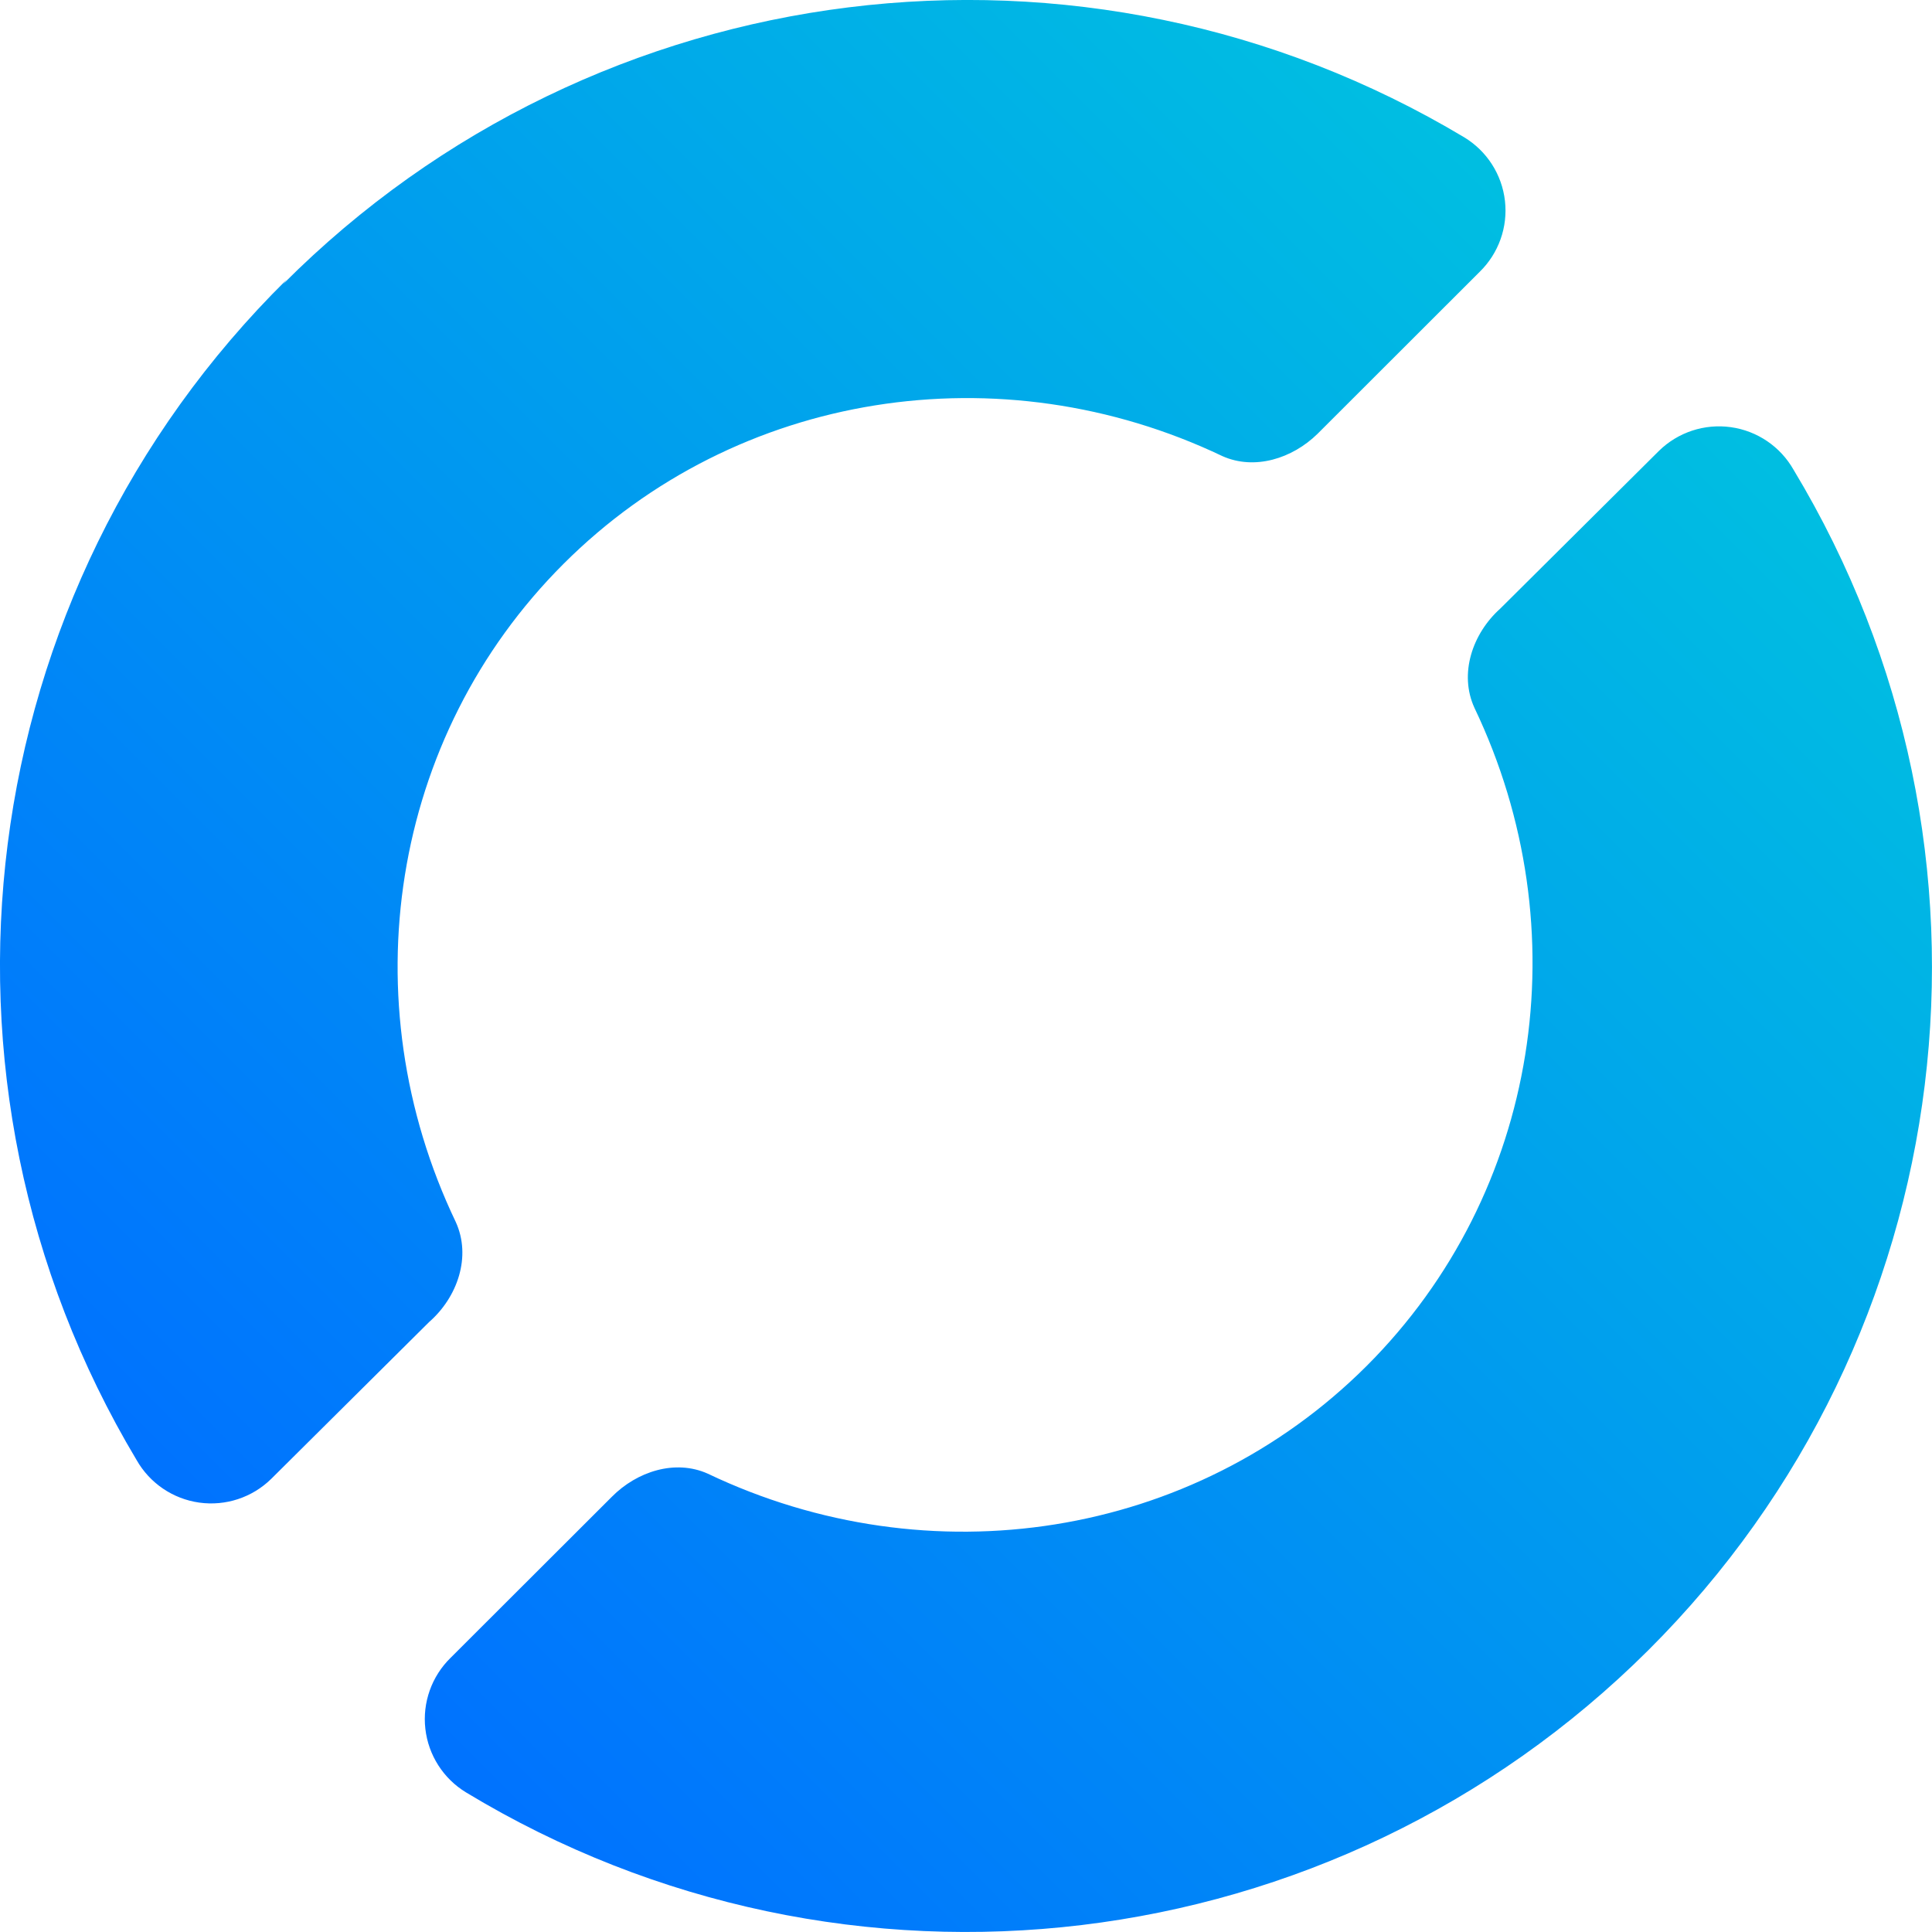
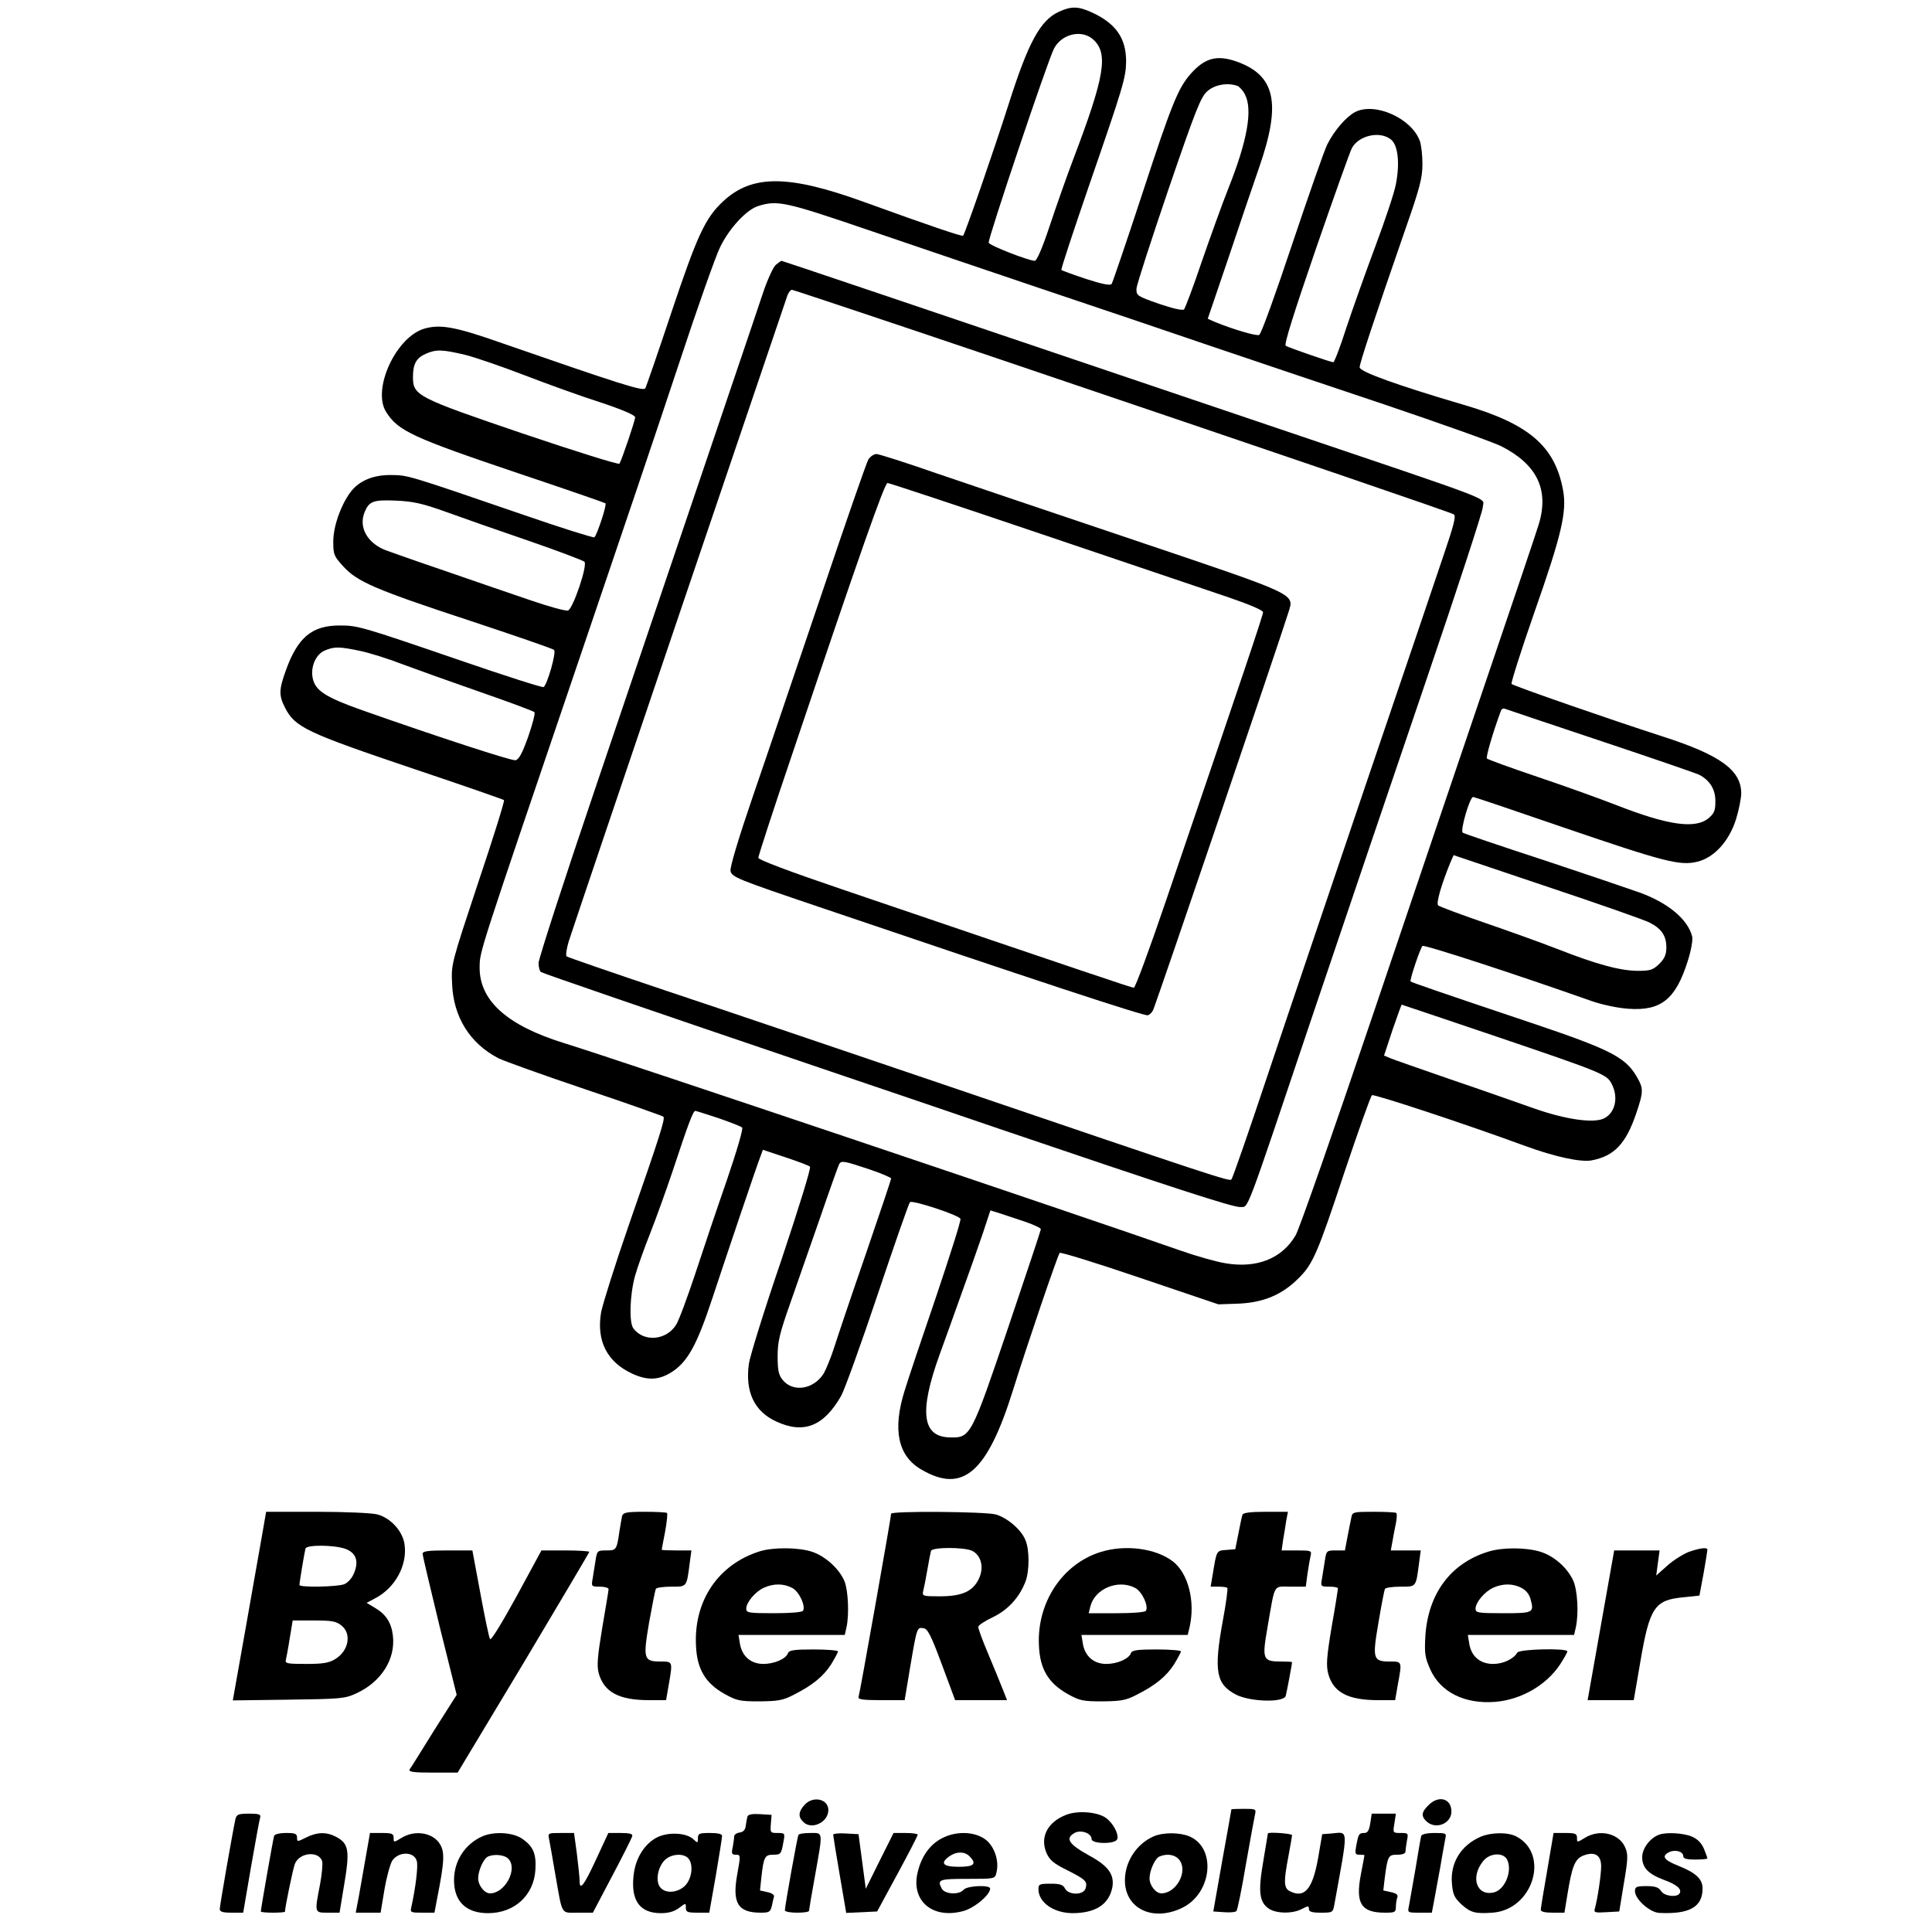
- <svg xmlns="http://www.w3.org/2000/svg" xmlns:xlink="http://www.w3.org/1999/xlink" xml:space="preserve" width="26" height="26" style="isolation:isolate" viewBox="66.993 897.484 26 26">
-   <defs>
-     <linearGradient xlink:href="#a" id="b" x1=".148" x2=".845" y1=".851" y2=".154" gradientTransform="matrix(26.00048 0 0 25.99935 66.993 897.485)" gradientUnits="userSpaceOnUse" />
-   </defs>
-   <linearGradient id="a" x1=".148" x2=".845" y1=".851" y2=".154" gradientTransform="matrix(26.301 0 0 26.331 90.674 911.757)" gradientUnits="userSpaceOnUse">
-     <stop offset="0" stop-color="#004ba6" style="stop-color:#0071ff;stop-opacity:1" />
-     <stop offset="1" stop-color="#00bfe1" style="stop-color:#00bfe1;stop-opacity:1" />
-   </linearGradient>
-   <path fill="url(#a)" d="m89.318 903.552-2.135 2.122c-.376.337-.558.879-.347 1.337 1.422 2.976.882 6.524-1.452 8.856-2.335 2.331-5.887 2.87-8.866 1.449-.439-.197-.954-.03-1.292.312l-2.17 2.167a1.154 1.154 0 0 0 .208 1.81 13.005 13.005 0 0 0 15.91-1.912 12.97 12.97 0 0 0 1.956-15.887 1.154 1.154 0 0 0-1.812-.254zm-18.467-2.305a12.969 12.969 0 0 0-2.02 15.885 1.154 1.154 0 0 0 1.812.254l2.124-2.11c.385-.336.572-.884.359-1.348-1.423-2.976-.884-6.524 1.451-8.856 2.334-2.332 5.887-2.871 8.866-1.45.434.194.942.033 1.281-.3l2.182-2.18a1.152 1.152 0 0 0-.208-1.81 13.009 13.009 0 0 0-15.893 1.973z" style="fill:url(#b);stroke-width:.988" />
+ <svg xmlns="http://www.w3.org/2000/svg" version="1.0" width="800pt" height="800pt" viewBox="0 0 800 800" preserveAspectRatio="xMidYMid meet">
+   <g transform="translate(0,800) scale(0.1,-0.1)" fill="#000000" stroke="none">
+     <path d="M4384 7951 c-76 -35 -126 -126 -207 -381 -61 -191 -181 -538 -189 -546 -5 -4 -138 41 -411 140 -312 113 -462 114 -582 3 -75 -70 -107 -139 -215 -461 -55 -165 -104 -307 -108 -314 -9 -13 -103 17 -590 186 -193 68 -256 80 -322 62 -119 -32 -221 -252 -161 -346 49 -78 109 -106 545 -253 197 -66 361 -123 363 -125 7 -6 -36 -134 -46 -141 -5 -2 -134 38 -287 91 -495 170 -484 166 -554 167 -77 1 -136 -25 -171 -74 -40 -56 -69 -140 -69 -202 0 -54 3 -60 42 -103 58 -63 131 -95 523 -224 187 -62 344 -116 349 -121 11 -9 -28 -144 -43 -154 -5 -3 -161 47 -347 111 -411 141 -423 144 -498 144 -114 0 -173 -49 -222 -185 -29 -80 -30 -104 -4 -155 42 -82 87 -103 537 -255 200 -67 366 -125 370 -128 3 -4 -45 -158 -107 -342 -111 -335 -112 -337 -108 -418 5 -138 74 -248 192 -309 22 -11 183 -69 358 -128 176 -59 322 -111 325 -114 8 -8 -14 -78 -143 -448 -57 -164 -108 -327 -115 -362 -20 -119 25 -207 131 -255 60 -27 104 -26 154 3 71 42 110 111 176 311 55 167 185 552 199 587 l10 27 93 -31 c51 -17 97 -34 102 -39 5 -5 -45 -166 -118 -385 -71 -207 -131 -401 -135 -431 -16 -116 22 -197 113 -239 114 -53 197 -20 269 106 14 25 82 213 151 419 69 206 129 378 134 383 10 10 204 -54 209 -69 3 -7 -43 -150 -100 -320 -58 -169 -117 -345 -131 -391 -51 -162 -28 -271 69 -327 172 -101 273 -13 380 330 58 186 185 559 193 567 4 4 153 -42 332 -103 l325 -110 86 3 c102 5 178 37 245 104 61 60 79 102 193 446 57 169 107 310 112 313 8 6 398 -123 634 -210 123 -45 229 -68 275 -60 94 18 142 68 185 194 31 92 31 104 1 155 -46 78 -111 111 -419 215 -387 130 -512 173 -516 177 -5 5 39 135 49 147 6 7 389 -118 700 -228 43 -15 108 -29 152 -32 136 -10 197 39 247 199 14 44 21 86 18 100 -18 71 -99 139 -217 182 -36 13 -213 73 -393 133 -181 59 -334 111 -340 115 -12 7 29 148 43 148 4 0 176 -58 382 -129 410 -140 475 -157 547 -139 69 17 130 84 159 174 12 39 22 88 22 109 0 96 -87 159 -327 236 -208 67 -617 209 -624 217 -3 4 38 134 92 289 116 330 138 425 121 515 -34 181 -141 273 -412 352 -275 81 -430 137 -430 155 0 17 58 193 189 571 61 174 71 214 71 271 0 37 -5 80 -11 96 -35 94 -186 161 -268 119 -37 -20 -86 -76 -115 -134 -13 -26 -78 -213 -146 -415 -68 -204 -128 -371 -136 -374 -13 -5 -110 24 -181 53 l-32 14 84 247 c46 137 104 309 130 383 91 263 66 378 -94 435 -82 29 -132 15 -190 -50 -53 -60 -80 -127 -202 -500 -65 -198 -122 -365 -126 -371 -6 -7 -38 -1 -106 21 -54 18 -100 35 -102 37 -3 2 50 162 116 354 140 405 151 442 152 509 0 98 -43 159 -145 205 -54 24 -82 25 -134 1z m141 -113 c66 -58 51 -151 -83 -503 -27 -71 -70 -194 -96 -272 -29 -88 -53 -143 -61 -143 -25 0 -187 63 -191 75 -5 12 244 753 270 803 31 61 113 81 161 40z m600 -194 c8 -4 22 -19 30 -35 33 -63 10 -192 -69 -390 -25 -63 -74 -199 -110 -303 -35 -104 -69 -193 -73 -197 -6 -6 -48 4 -104 23 -91 32 -94 34 -93 63 1 17 61 201 132 410 113 330 134 383 161 407 31 28 85 37 126 22z m635 -222 c29 -23 37 -99 20 -185 -6 -34 -45 -150 -85 -257 -40 -107 -94 -259 -120 -337 -25 -79 -50 -143 -54 -143 -10 0 -183 60 -197 68 -8 5 33 134 125 402 75 217 142 405 149 417 29 53 117 72 162 35z m-2169 -373 c178 -61 509 -173 734 -249 226 -76 538 -181 695 -235 157 -53 476 -161 710 -239 234 -79 453 -157 487 -174 147 -75 198 -179 155 -322 -11 -36 -102 -306 -202 -600 -100 -294 -316 -932 -480 -1417 -164 -485 -310 -903 -325 -928 -56 -96 -160 -138 -290 -116 -38 6 -122 30 -185 52 -384 135 -2335 792 -2555 860 -236 73 -350 176 -349 314 1 68 -8 39 419 1295 147 432 330 973 406 1203 76 231 153 448 171 484 38 78 109 155 158 170 79 25 114 17 451 -98z m-1666 -518 c44 -11 154 -49 245 -84 91 -35 231 -86 313 -112 96 -32 147 -54 147 -63 0 -13 -55 -176 -65 -192 -3 -5 -182 51 -398 124 -441 150 -457 158 -457 235 0 54 14 79 53 96 43 19 68 18 162 -4z m-80 -650 c66 -24 220 -78 343 -120 122 -42 227 -82 232 -87 14 -14 -47 -194 -68 -202 -9 -3 -79 16 -157 43 -77 26 -237 81 -355 122 -118 40 -228 79 -244 85 -76 30 -112 96 -86 158 19 45 36 51 130 47 69 -3 108 -11 205 -46z m-355 -576 c39 -8 119 -33 178 -56 59 -22 204 -74 322 -115 118 -41 218 -78 223 -83 4 -4 -8 -50 -26 -102 -25 -70 -39 -95 -53 -97 -18 -2 -313 94 -634 207 -152 54 -194 81 -205 132 -10 46 12 99 49 115 40 17 60 17 146 -1z m5141 -374 c213 -71 395 -134 405 -139 45 -24 67 -61 67 -109 0 -38 -4 -50 -27 -70 -55 -47 -168 -31 -385 54 -64 25 -208 77 -321 115 -113 38 -208 73 -213 77 -5 6 24 106 58 198 2 7 10 11 17 8 7 -3 187 -63 399 -134z m199 -751 c50 -25 70 -55 70 -103 0 -29 -7 -46 -29 -68 -26 -25 -37 -29 -88 -29 -72 0 -170 26 -333 90 -69 27 -206 76 -305 110 -99 34 -184 66 -190 71 -9 9 13 85 50 176 l14 32 386 -130 c213 -71 404 -138 425 -149z m-640 -470 c451 -153 464 -159 484 -199 28 -54 15 -117 -30 -141 -42 -23 -160 -6 -291 40 -65 23 -221 78 -348 121 -126 44 -240 83 -252 89 l-22 9 35 106 c20 58 37 105 38 105 2 0 175 -59 386 -130z m-3215 -340 c49 -17 93 -34 98 -39 5 -5 -22 -97 -63 -217 -40 -115 -99 -290 -131 -388 -33 -99 -68 -194 -79 -211 -40 -65 -133 -74 -177 -16 -19 24 -15 138 6 216 11 39 40 120 64 180 24 61 65 175 92 255 64 194 85 250 94 250 4 0 47 -14 96 -30z m622 -211 c51 -17 93 -35 93 -39 0 -4 -48 -147 -106 -316 -59 -170 -117 -343 -130 -384 -13 -41 -33 -89 -43 -107 -42 -67 -128 -80 -171 -26 -16 20 -20 40 -20 97 0 60 8 94 51 216 28 80 84 241 125 358 40 117 76 217 79 222 9 15 20 13 122 -21z m651 -219 c34 -12 62 -25 62 -30 0 -4 -61 -187 -135 -406 -153 -451 -156 -458 -240 -456 -117 1 -130 105 -45 341 21 58 63 174 92 256 30 83 69 193 87 246 l32 97 42 -13 c23 -8 70 -23 105 -35z" />
+     <path d="M3212 6903 c-11 -10 -36 -65 -55 -123 -33 -100 -148 -437 -691 -2041 -130 -383 -236 -710 -236 -727 0 -17 5 -34 10 -37 12 -7 440 -154 1150 -395 272 -92 610 -207 750 -255 706 -240 967 -325 995 -323 37 4 11 -66 305 808 131 388 342 1010 469 1383 127 373 231 691 231 707 0 43 95 7 -860 330 -1557 527 -2041 690 -2044 690 -2 0 -13 -8 -24 -17z m920 -388 c1267 -429 1873 -636 1888 -645 10 -6 0 -45 -43 -171 -30 -90 -175 -517 -322 -949 -146 -432 -330 -974 -407 -1205 -77 -231 -144 -424 -149 -429 -8 -9 -72 12 -1194 394 -407 138 -922 313 -1145 387 -223 75 -409 139 -414 143 -4 5 0 32 9 62 38 118 883 2610 906 2676 5 12 13 22 18 22 5 0 389 -128 853 -285z" />
+     <path d="M3596 6098 c-8 -13 -95 -264 -194 -558 -100 -294 -226 -668 -282 -830 -61 -178 -99 -304 -95 -317 6 -25 28 -34 365 -148 893 -303 1351 -454 1363 -449 9 3 18 13 22 22 24 60 520 1518 561 1649 23 75 38 68 -626 292 -327 110 -700 236 -829 280 -129 45 -242 81 -252 81 -10 0 -25 -10 -33 -22z m715 -309 c343 -116 690 -233 772 -261 91 -31 147 -55 147 -63 0 -13 -76 -238 -401 -1192 -68 -200 -128 -363 -134 -363 -9 0 -190 61 -1207 407 -221 75 -348 123 -348 131 0 7 62 199 139 425 284 843 384 1127 396 1127 7 0 293 -95 636 -211z" />
+     <path d="M1086 1648 c-9 -51 -40 -227 -69 -391 l-53 -298 230 3 c216 3 234 4 281 26 103 47 163 141 152 238 -6 54 -28 89 -74 116 l-35 21 34 18 c84 43 136 138 123 225 -8 54 -57 108 -112 123 -21 6 -133 11 -249 11 l-212 0 -16 -92z m343 -61 c45 -16 58 -51 37 -101 -9 -22 -26 -40 -41 -46 -29 -11 -185 -14 -185 -3 0 11 21 137 25 151 6 16 117 15 164 -1z m-15 -318 c43 -34 30 -105 -26 -139 -26 -16 -51 -20 -121 -20 -79 0 -88 2 -83 18 2 9 10 50 16 90 l12 72 88 0 c73 0 92 -3 114 -21z" />
+     <path d="M2576 1723 c-2 -10 -7 -38 -11 -63 -11 -78 -13 -80 -54 -80 -37 0 -39 -1 -45 -42 -4 -24 -9 -58 -12 -75 -6 -32 -5 -33 30 -33 20 0 36 -5 36 -10 0 -6 -12 -77 -26 -159 -20 -121 -23 -157 -15 -189 22 -79 84 -112 209 -112 l70 0 11 63 c17 98 17 97 -33 97 -71 0 -74 10 -48 163 13 71 25 134 28 138 3 5 31 9 64 9 65 0 63 -3 76 98 l7 52 -62 0 c-33 0 -61 1 -61 3 0 1 6 34 14 74 7 40 11 75 8 78 -3 3 -45 5 -93 5 -75 0 -88 -3 -93 -17z" />
+     <path d="M3690 1732 c0 -13 -130 -747 -135 -759 -3 -10 19 -13 93 -13 l98 0 23 138 c28 165 28 164 55 160 17 -2 31 -29 76 -150 l55 -148 107 0 108 0 -19 48 c-10 26 -37 91 -60 146 -23 54 -41 103 -40 110 0 6 27 24 61 40 62 30 110 82 135 149 16 44 16 131 -1 170 -17 43 -76 93 -123 106 -43 12 -433 15 -433 3z m334 -153 c39 -18 52 -70 29 -117 -25 -52 -70 -72 -162 -72 -71 0 -73 1 -68 23 3 12 11 51 17 87 6 36 13 71 15 78 6 16 134 16 169 1z" />
+     <path d="M5145 1728 c-3 -7 -10 -42 -17 -78 l-13 -65 -37 -3 c-41 -3 -40 -1 -56 -99 l-9 -53 32 0 c17 0 34 -2 37 -5 3 -3 -5 -63 -18 -133 -39 -212 -29 -267 56 -310 59 -29 196 -33 204 -4 4 15 26 130 26 139 0 2 -19 3 -43 3 -79 0 -82 7 -58 145 32 183 22 165 95 165 l63 0 7 53 c4 28 10 62 13 75 5 21 2 22 -57 22 l-63 0 6 43 c4 23 10 59 13 80 l7 37 -92 0 c-64 0 -93 -4 -96 -12z" />
+     <path d="M5596 1718 c-3 -13 -10 -49 -16 -80 l-11 -58 -38 0 c-37 0 -39 -1 -45 -42 -4 -24 -9 -58 -12 -75 -6 -32 -5 -33 30 -33 20 0 36 -3 36 -7 0 -5 -11 -76 -26 -160 -21 -126 -23 -159 -14 -194 21 -77 82 -109 207 -109 l70 0 11 64 c18 97 18 96 -32 96 -71 0 -74 10 -48 162 12 71 24 134 27 139 4 5 32 9 65 9 65 0 63 -3 76 98 l7 52 -62 0 -62 0 7 38 c3 20 10 54 14 74 4 20 5 39 2 43 -3 3 -45 5 -93 5 -84 0 -89 -1 -93 -22z" />
+     <path d="M3145 1576 c-171 -54 -273 -205 -263 -391 4 -96 39 -155 118 -199 50 -28 63 -31 145 -31 78 1 97 4 143 28 77 39 122 76 154 126 15 25 28 49 28 53 0 4 -45 8 -100 8 -81 0 -102 -3 -107 -15 -8 -24 -57 -45 -102 -45 -51 0 -88 31 -97 83 l-6 37 220 0 220 0 7 31 c12 53 7 154 -8 191 -21 51 -78 103 -133 122 -56 19 -162 20 -219 2z m135 -151 c29 -15 57 -75 45 -95 -4 -6 -54 -10 -121 -10 -105 0 -114 2 -114 19 0 26 38 71 74 87 41 18 81 17 116 -1z" />
+     <path d="M4559 1574 c-160 -49 -266 -210 -257 -388 4 -97 39 -155 118 -200 50 -28 63 -31 145 -31 78 1 97 4 143 28 77 39 122 76 154 126 15 25 28 49 28 53 0 4 -45 8 -100 8 -81 0 -102 -3 -107 -15 -8 -24 -57 -45 -102 -45 -51 0 -88 31 -97 83 l-6 37 220 0 220 0 8 33 c24 107 -6 223 -70 272 -71 54 -196 70 -297 39z m141 -149 c29 -15 57 -75 45 -95 -4 -6 -54 -10 -122 -10 l-115 0 7 28 c18 73 114 114 185 77z" />
+     <path d="M6163 1575 c-157 -48 -250 -175 -261 -351 -4 -73 -1 -88 21 -138 43 -94 143 -143 269 -133 107 9 211 69 268 155 16 25 30 49 30 54 0 14 -198 10 -207 -5 -16 -27 -59 -47 -100 -47 -53 0 -90 30 -99 83 l-6 37 220 0 220 0 7 31 c13 58 7 156 -11 195 -26 55 -81 102 -137 119 -61 18 -157 18 -214 0z m137 -150 c19 -10 33 -27 38 -48 15 -55 11 -57 -114 -57 -105 0 -114 2 -114 19 0 26 38 71 74 87 41 18 81 17 116 -1z" />
+     <path d="M6993 1574 c-23 -9 -63 -34 -88 -56 l-47 -42 7 52 7 52 -94 0 -94 0 -55 -310 -55 -310 96 0 95 0 28 163 c38 222 59 252 178 263 l66 7 17 91 c9 51 16 95 16 99 0 11 -31 7 -77 -9z" />
+     <path d="M1750 1566 c0 -8 32 -142 70 -299 l71 -285 -94 -148 c-51 -82 -96 -155 -101 -161 -5 -10 16 -13 96 -13 l103 0 273 454 c149 250 272 457 272 460 0 3 -45 6 -99 6 l-99 0 -103 -190 c-61 -111 -106 -185 -110 -177 -4 6 -22 92 -40 190 l-33 177 -103 0 c-82 0 -103 -3 -103 -14z" />
+     <path d="M3332 527 c-26 -28 -28 -50 -6 -71 34 -35 104 -2 104 49 0 46 -63 60 -98 22z" />
+     <path d="M5915 525 c-30 -29 -31 -46 -7 -68 38 -34 102 -8 102 42 0 54 -53 69 -95 26z" />
+     <path d="M5099 508 c0 -2 -17 -97 -38 -213 l-37 -210 44 -3 c25 -2 48 0 52 5 4 4 22 91 39 193 18 102 35 195 38 208 5 21 2 22 -46 22 -28 0 -51 -1 -52 -2z" />
+     <path d="M4417 486 c-78 -29 -112 -92 -84 -158 13 -30 29 -44 86 -72 77 -39 85 -47 76 -76 -9 -28 -70 -28 -85 0 -8 16 -21 20 -60 20 -45 0 -50 -2 -50 -23 0 -54 62 -98 140 -99 96 0 152 36 166 107 9 52 -16 88 -93 130 -89 49 -104 73 -62 96 26 13 69 -2 69 -26 0 -21 98 -22 106 -1 8 20 -16 66 -46 88 -34 25 -115 32 -163 14z" />
+     <path d="M975 468 c-10 -44 -65 -358 -65 -373 0 -11 12 -15 48 -15 l49 0 32 187 c18 104 35 196 38 206 4 14 -3 17 -46 17 -44 0 -51 -3 -56 -22z" />
+     <path d="M3095 478 c-2 -7 -5 -24 -7 -38 -2 -17 -10 -26 -25 -28 -13 -2 -23 -9 -23 -16 0 -8 -3 -28 -6 -45 -6 -26 -4 -31 13 -31 20 0 20 -2 6 -80 -22 -120 2 -160 97 -160 35 0 40 3 46 28 3 15 7 32 9 39 2 6 -10 15 -27 18 l-31 7 6 57 c9 80 14 91 47 91 33 0 35 2 44 53 7 36 6 37 -24 37 -30 0 -31 1 -28 38 l3 37 -48 3 c-32 2 -49 -1 -52 -10z" />
+     <path d="M5674 450 c-5 -30 -11 -40 -25 -40 -22 0 -24 -5 -33 -52 -6 -34 -5 -38 14 -38 11 0 20 -1 20 -2 0 -2 -7 -38 -15 -80 -23 -120 1 -158 100 -158 41 0 45 2 45 24 0 13 3 31 6 39 4 11 -4 17 -26 22 l-32 7 6 52 c12 92 15 96 52 96 22 0 34 5 34 14 0 7 3 28 6 45 6 30 5 31 -26 31 -32 0 -33 0 -26 40 l6 40 -50 0 -50 0 -6 -40z" />
+     <path d="M1135 398 c-4 -12 -55 -303 -55 -313 0 -3 23 -5 50 -5 28 0 50 2 50 4 0 18 33 177 41 198 19 48 99 55 113 11 3 -10 -1 -54 -9 -97 -23 -118 -23 -116 33 -116 l48 0 17 103 c27 157 22 183 -33 212 -39 20 -78 19 -123 -4 -36 -18 -37 -18 -37 0 0 16 -8 19 -45 19 -28 0 -47 -5 -50 -12z" />
+     <path d="M1515 313 c-9 -54 -23 -128 -29 -165 l-13 -68 51 0 52 0 16 96 c9 53 24 106 32 119 27 40 92 39 102 -2 6 -22 -6 -115 -23 -191 -5 -21 -2 -22 45 -22 l51 0 10 53 c33 167 34 202 8 238 -32 42 -102 51 -154 19 -33 -20 -33 -20 -33 0 0 17 -7 20 -49 20 l-49 0 -17 -97z" />
+     <path d="M1997 396 c-72 -32 -117 -102 -117 -181 0 -89 50 -137 141 -137 109 0 190 74 196 180 4 67 -9 97 -56 129 -39 26 -116 30 -164 9z m107 -92 c42 -41 -12 -144 -75 -144 -23 0 -49 33 -49 62 0 33 23 84 42 91 27 11 67 6 82 -9z" />
+     <path d="M2274 383 c3 -16 15 -82 26 -148 30 -169 21 -155 93 -155 l62 0 80 152 c44 83 81 157 83 165 3 9 -10 13 -48 13 l-51 0 -51 -110 c-50 -108 -68 -131 -68 -88 0 12 -5 61 -11 110 l-12 88 -54 0 c-54 0 -55 0 -49 -27z" />
+     <path d="M2717 390 c-52 -29 -88 -90 -94 -161 -10 -101 28 -151 114 -151 31 0 55 7 74 21 29 22 29 22 29 1 0 -17 6 -20 48 -20 l49 0 27 153 c14 83 26 158 26 165 0 8 -17 12 -50 12 -45 0 -50 -2 -50 -22 0 -20 -1 -21 -20 -3 -30 27 -107 30 -153 5z m134 -86 c21 -26 14 -83 -14 -112 -32 -31 -83 -34 -104 -6 -19 25 -10 80 18 110 26 28 80 32 100 8z" />
+     <path d="M3306 402 c-4 -7 -56 -294 -56 -312 0 -6 23 -10 50 -10 28 0 50 3 50 8 0 4 11 70 25 146 33 186 34 176 -19 176 -25 0 -47 -3 -50 -8z" />
+     <path d="M3450 403 c0 -4 12 -79 27 -166 l27 -158 64 3 64 3 84 155 c46 85 84 158 84 163 0 4 -23 7 -50 7 l-50 0 -58 -116 -57 -115 -15 113 -15 113 -53 3 c-28 2 -52 -1 -52 -5z" />
+     <path d="M3902 389 c-50 -25 -86 -74 -102 -141 -29 -117 59 -195 186 -162 46 11 114 67 114 94 0 16 -96 12 -110 -5 -18 -22 -77 -19 -90 4 -20 38 -13 41 105 41 115 0 115 0 121 26 11 43 -4 96 -35 128 -41 41 -125 48 -189 15z m112 -75 c32 -32 20 -44 -44 -44 -66 0 -79 15 -38 44 29 20 62 20 82 0z" />
+     <path d="M4777 396 c-71 -31 -119 -105 -119 -182 0 -117 115 -173 237 -114 124 60 143 248 30 296 -41 17 -109 17 -148 0z m109 -101 c32 -49 -17 -135 -77 -135 -23 0 -49 33 -49 62 0 33 23 84 42 91 34 14 68 6 84 -18z" />
+     <path d="M5250 408 c0 -2 -9 -53 -19 -115 -22 -126 -17 -170 24 -197 31 -20 97 -21 135 -1 27 14 30 14 30 0 0 -11 12 -15 50 -15 48 0 49 1 55 32 59 326 60 302 -11 296 l-39 -3 -17 -99 c-23 -130 -57 -169 -119 -136 -23 13 -24 39 -4 143 8 43 15 83 15 88 0 7 -100 14 -100 7z" />
+     <path d="M5885 398 c-2 -7 -13 -69 -24 -138 -12 -69 -24 -137 -27 -153 -6 -27 -5 -27 44 -27 l51 0 10 53 c5 28 17 92 26 142 8 50 18 100 20 113 5 21 2 22 -45 22 -32 0 -52 -5 -55 -12z" />
+     <path d="M6130 394 c-80 -35 -125 -107 -118 -192 4 -48 10 -60 41 -89 37 -33 57 -38 127 -33 168 12 239 243 98 316 -35 18 -104 17 -148 -2z m110 -93 c24 -46 -7 -125 -54 -137 -71 -17 -99 62 -45 129 26 34 82 38 99 8z" />
+     <path d="M6407 257 c-15 -85 -27 -159 -27 -165 0 -8 18 -12 49 -12 l49 0 12 73 c19 118 31 149 65 163 48 19 75 3 75 -44 0 -36 -15 -136 -26 -175 -5 -16 0 -18 47 -15 l54 3 19 116 c17 99 18 121 6 148 -24 59 -106 79 -167 41 -33 -20 -33 -20 -33 0 0 17 -7 20 -48 20 l-49 0 -26 -153z" />
+     <path d="M6870 403 c-38 -14 -70 -57 -70 -93 0 -44 25 -70 92 -95 52 -19 73 -38 63 -55 -11 -18 -64 -12 -77 10 -10 15 -24 20 -60 20 -42 0 -48 -3 -48 -21 0 -33 62 -89 102 -90 124 -6 178 25 178 101 0 39 -27 65 -100 94 -60 24 -71 39 -40 56 25 13 60 4 60 -16 0 -10 13 -14 50 -14 28 0 50 2 50 5 0 3 -7 21 -15 41 -10 23 -26 39 -49 49 -35 15 -106 19 -136 8z" />
+   </g>
</svg>
